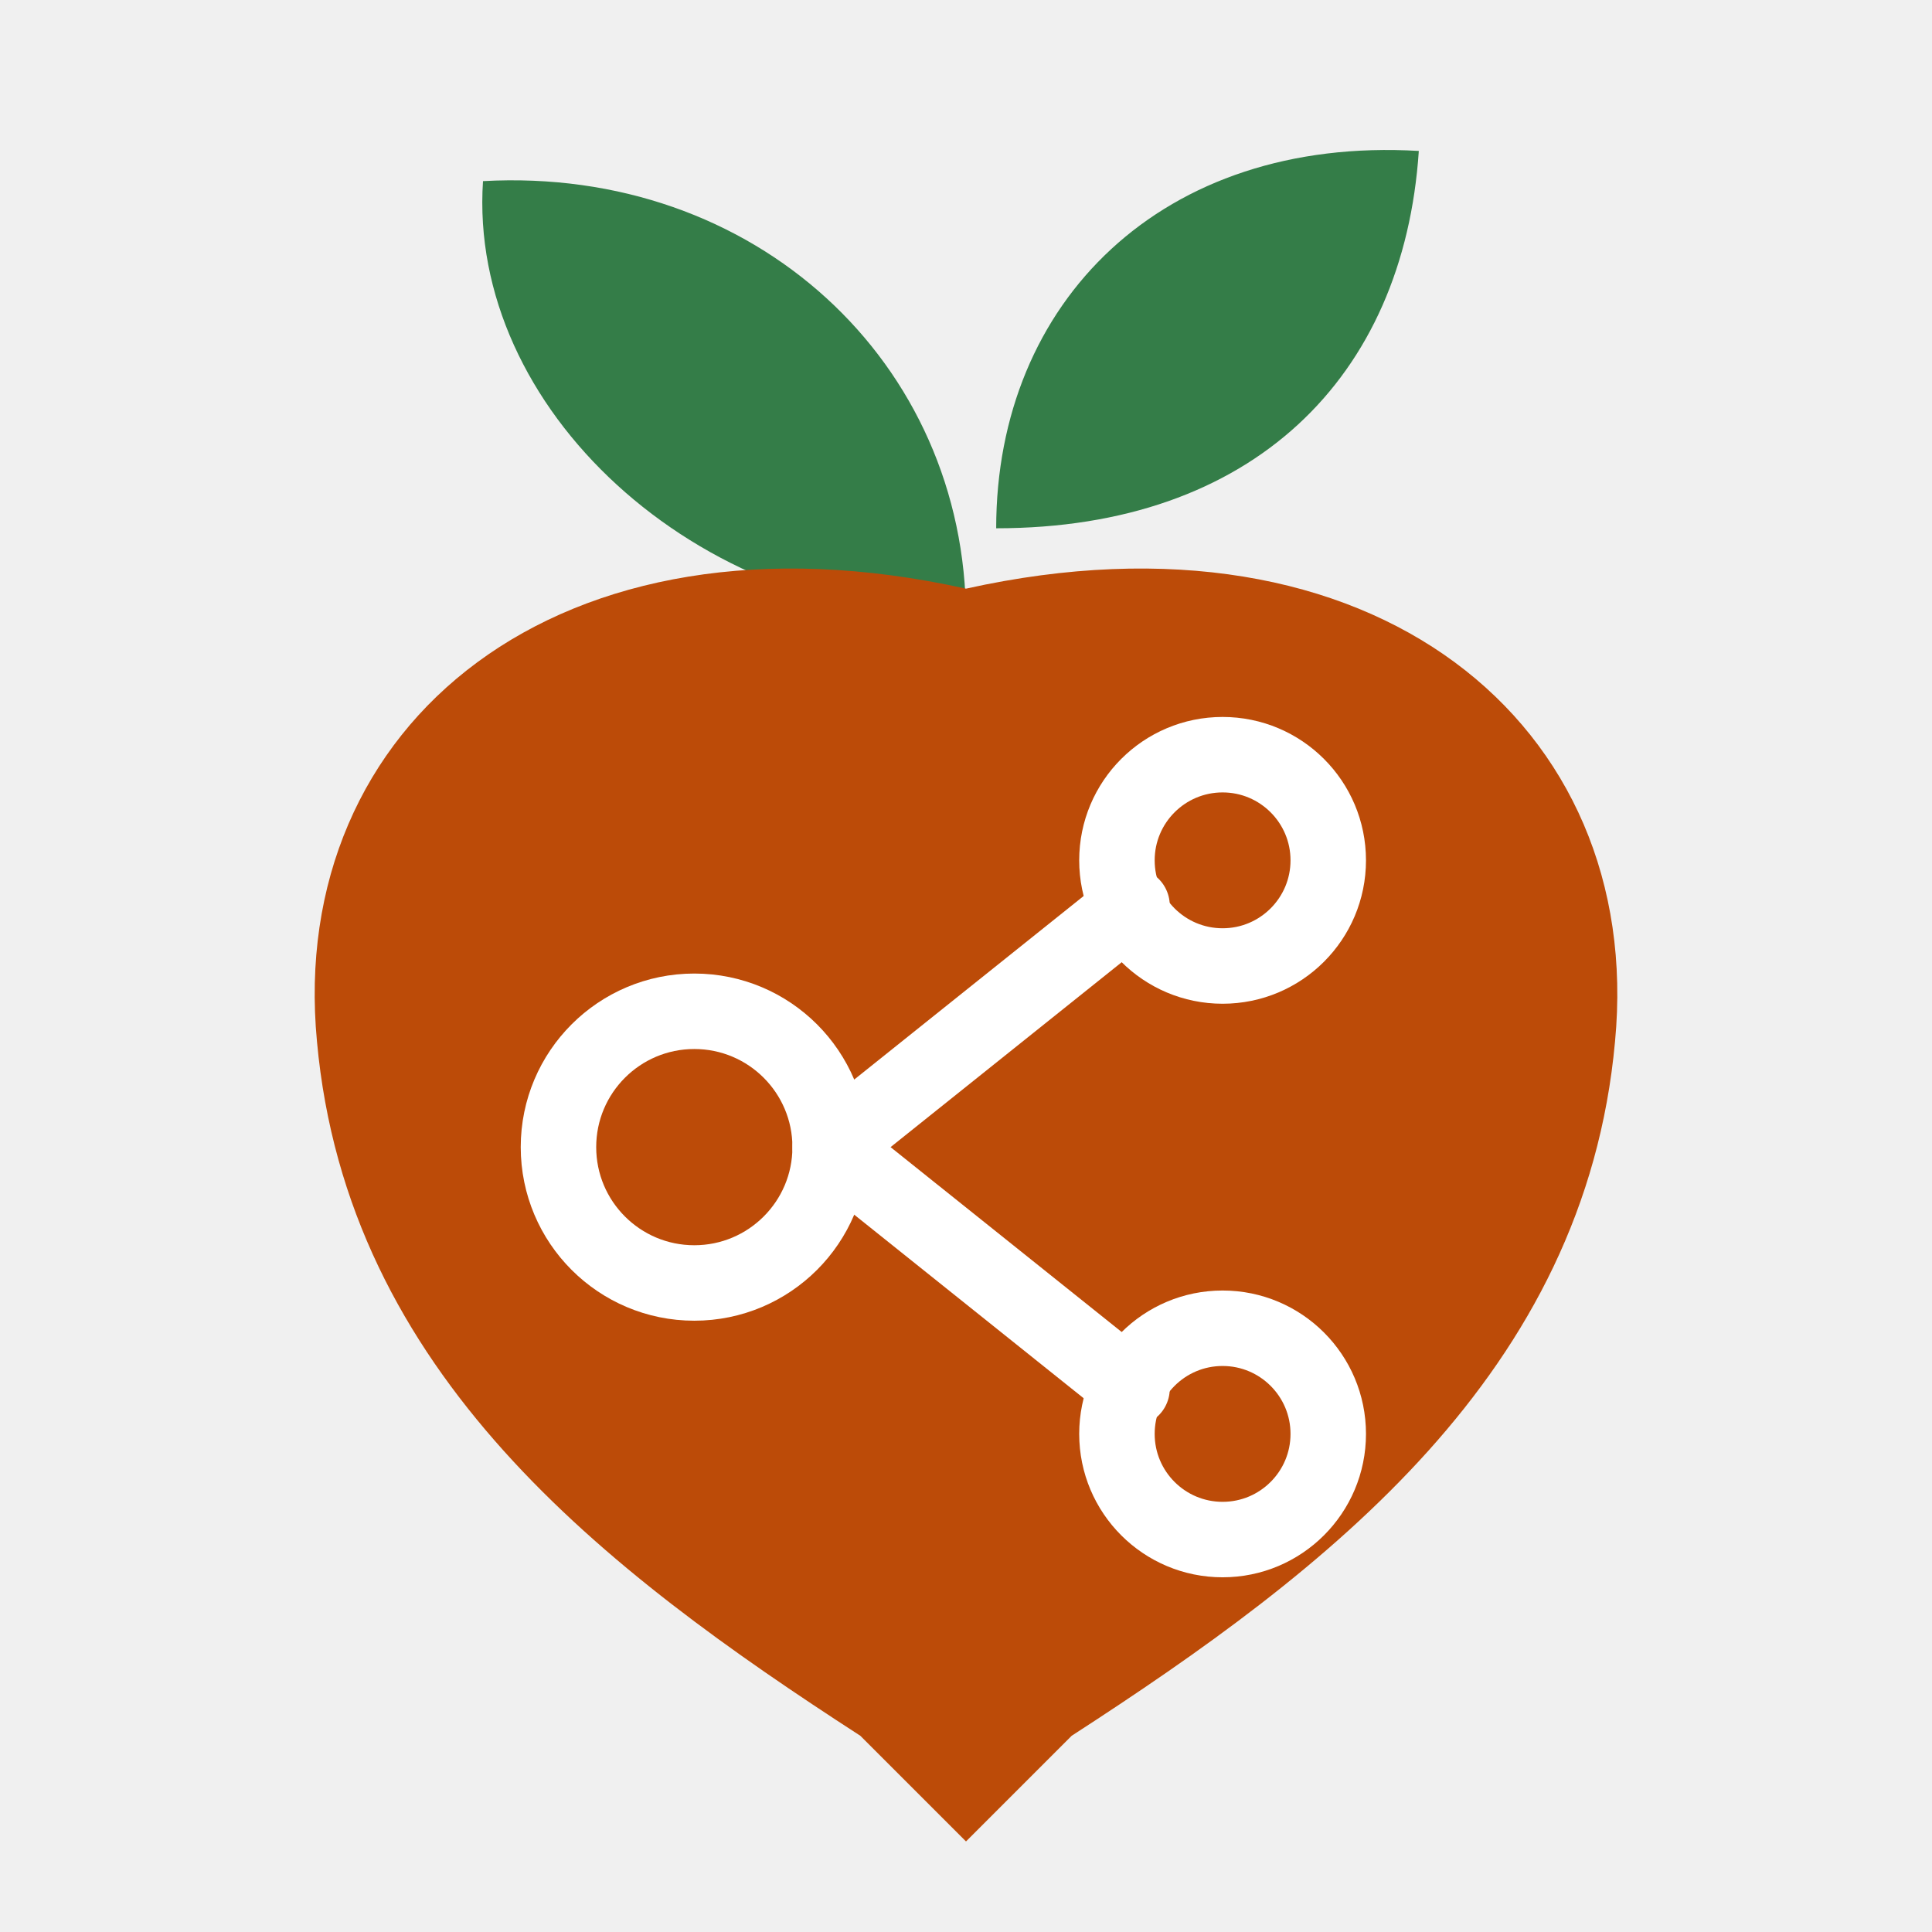
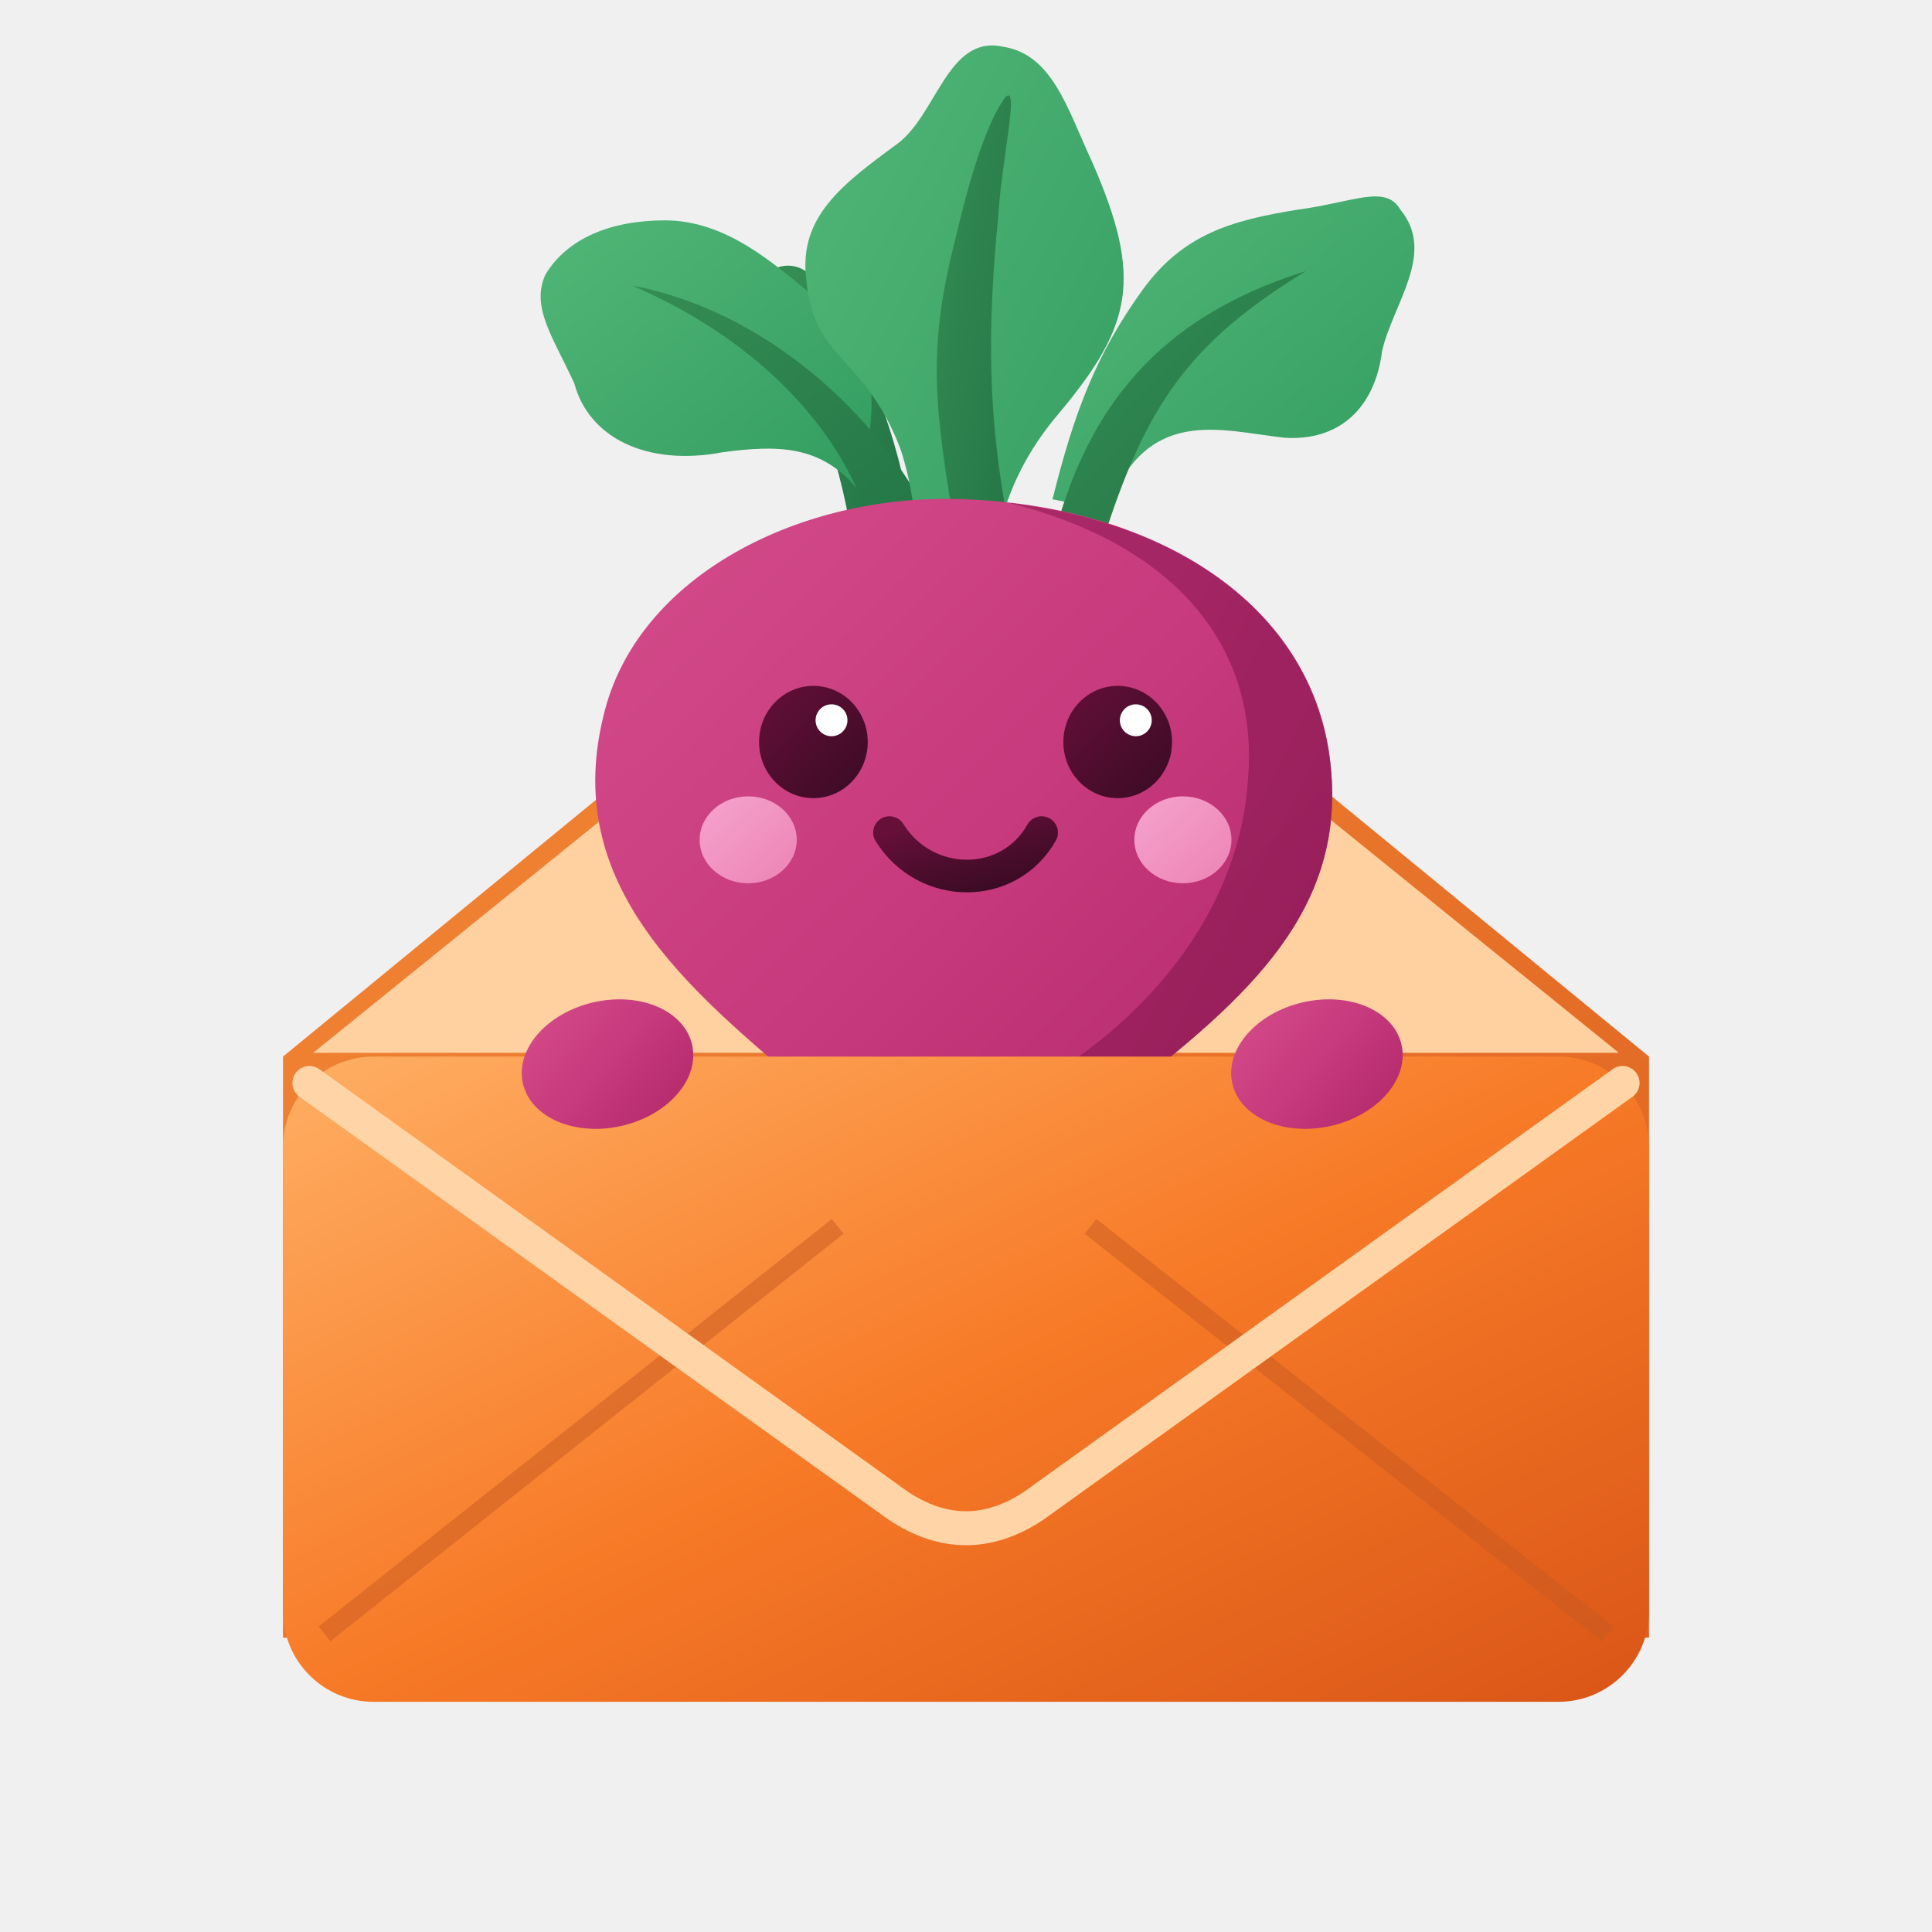
- <svg xmlns="http://www.w3.org/2000/svg" viewBox="0 0 128 128" width="128" height="128" fill="none" role="img" aria-label="AMQP Contract">
-   <path d="M64 41C46 41 31 27 32 12c18-1 32 12 32 29ZM66 35C66 20 77 9 94 10c-1 15-11 25-28 25Z" fill="#347D48" />
-   <path d="M64 39C37 33 19 48 21 69c2 22 19 35 36 46l7 7 7-7c17-11 34-24 36-46 2-21-16-36-43-30Z" fill="#BC4B08" />
-   <g color="#FFFFFF" stroke="currentColor" stroke-width="5" stroke-linecap="round" stroke-linejoin="round">
-     <path d="m55 76 20-16M55 76l20 16" />
-     <circle cx="46" cy="76" r="9" />
-     <circle cx="81" cy="57" r="7" />
-     <circle cx="81" cy="95" r="7" />
+ <svg xmlns="http://www.w3.org/2000/svg" viewBox="0 0 512 512" width="512" height="512" fill="none" role="img" aria-label="AMQP Contract beetroot message">
+   <defs>
+     <linearGradient id="bt-amqp-contract-light-beet" x1="0" y1="0" x2="1" y2="1">
+       <stop offset="0" stop-color="#D44C8A" />
+       <stop offset="0.5" stop-color="#C73A7D" />
+       <stop offset="1" stop-color="#B02768" />
+     </linearGradient>
+     <linearGradient id="bt-amqp-contract-light-shade" x1="0" y1="0" x2="1" y2="1">
+       <stop offset="0" stop-color="#A62665" />
+       <stop offset="1" stop-color="#8B1952" />
+     </linearGradient>
+     <linearGradient id="bt-amqp-contract-light-leaf" x1="0" y1="0" x2="1" y2="1">
+       <stop offset="0" stop-color="#51B777" />
+       <stop offset="1" stop-color="#329C60" />
+     </linearGradient>
+     <linearGradient id="bt-amqp-contract-light-stem" x1="0" y1="0" x2="1" y2="1">
+       <stop offset="0" stop-color="#348D53" />
+       <stop offset="1" stop-color="#247646" />
+     </linearGradient>
+     <linearGradient id="bt-amqp-contract-light-cheek" x1="0" y1="0" x2="1" y2="1">
+       <stop offset="0" stop-color="#F6A3CD" />
+       <stop offset="1" stop-color="#EC84B6" />
+     </linearGradient>
+     <linearGradient id="bt-amqp-contract-light-eye" x1="0" y1="0" x2="1" y2="1">
+       <stop offset="0" stop-color="#650F39" />
+       <stop offset="1" stop-color="#3A0B24" />
+     </linearGradient>
+     <linearGradient id="bt-amqp-contract-light-teal" x1="0" y1="0" x2="1" y2="1">
+       <stop offset="0" stop-color="#51BDB8" />
+       <stop offset="1" stop-color="#37ABA8" />
+     </linearGradient>
+     <linearGradient id="bt-amqp-contract-light-teal-side" x1="0" y1="0" x2="1" y2="1">
+       <stop offset="0" stop-color="#298F90" />
+       <stop offset="1" stop-color="#1B7378" />
+     </linearGradient>
+     <linearGradient id="bt-amqp-contract-light-orange" x1="0" y1="0" x2="1" y2="1">
+       <stop offset="0" stop-color="#FFAF64" />
+       <stop offset="0.5" stop-color="#F77A27" />
+       <stop offset="1" stop-color="#D95517" />
+     </linearGradient>
+     <linearGradient id="bt-amqp-contract-light-orange-side" x1="0" y1="0" x2="1" y2="1">
+       <stop offset="0" stop-color="#F58A38" />
+       <stop offset="1" stop-color="#DD611F" />
+     </linearGradient>
+     <linearGradient id="bt-amqp-contract-light-indigo" x1="0" y1="0" x2="1" y2="1">
+       <stop offset="0" stop-color="#9890F1" />
+       <stop offset="0.5" stop-color="#716BD1" />
+       <stop offset="1" stop-color="#514CA5" />
+     </linearGradient>
+     <linearGradient id="bt-amqp-contract-light-blue" x1="0" y1="0" x2="1" y2="1">
+       <stop offset="0" stop-color="#79ABE9" />
+       <stop offset="0.5" stop-color="#447EC8" />
+       <stop offset="1" stop-color="#295EA5" />
+     </linearGradient>
+     <linearGradient id="bt-amqp-contract-light-silver" x1="0" y1="0" x2="1" y2="1">
+       <stop offset="0" stop-color="#E5EAF1" />
+       <stop offset="0.5" stop-color="#B2C0D0" />
+       <stop offset="1" stop-color="#6F849D" />
+     </linearGradient>
+     <linearGradient id="bt-amqp-contract-light-card" x1="0" y1="0" x2="1" y2="1">
+       <stop offset="0" stop-color="#F7EDF4" />
+       <stop offset="1" stop-color="#E9DBE5" />
+     </linearGradient>
+     <linearGradient id="bt-amqp-contract-light-amber" x1="0" y1="0" x2="1" y2="1">
+       <stop offset="0" stop-color="#F5CD7A" />
+       <stop offset="0.5" stop-color="#D99E3D" />
+       <stop offset="1" stop-color="#B27521" />
+     </linearGradient>
+     <linearGradient id="bt-amqp-contract-light-palette" x1="0" y1="0" x2="1" y2="1">
+       <stop offset="0" stop-color="#F5D2E9" />
+       <stop offset="0.5" stop-color="#DE9AC6" />
+       <stop offset="1" stop-color="#B96FA5" />
+     </linearGradient>
+   </defs>
+   <path d="m75 280 167-137q14-12 28 0l167 137v154H75Z" fill="url(#bt-amqp-contract-light-orange-side)" />
+   <path d="m83 279 162-131q11-9 22 0l162 131Z" fill="#FFD0A0" />
+   <g transform="translate(133 -4) scale(.96)">
+     <g>
+       <path d="M105 151C101 126 93 105 79 86" fill="none" stroke="url(#bt-amqp-contract-light-stem)" stroke-width="17" stroke-linecap="round" />
+       <path d="M98 139C88 127 76 127 61 129 40 133 24 125 20 110 14 97 8 89 12 80 18 70 30 65 45 65 62 65 75 77 85 85 98 93 108 106 98 139Z" fill="url(#bt-amqp-contract-light-leaf)" />
+       <path d="M102 150C95 125 73 99 36 83 73 90 104 119 118 147Z" fill="url(#bt-amqp-contract-light-stem)" />
+       <path d="M125 149C125 125 126 105 120 87 110 61 96 63 94 40 92 23 104 14 119 3 130-5 133-27 148-24 162-22 166-7 173 8 187 40 184 53 164 77 146 98 144 119 143 149Z" fill="url(#bt-amqp-contract-light-leaf)" transform="translate(-10 41)" />
+       <path d="M125 150C120 119 117 102 125 71 128 58 133 39 139 31 143 27 138 48 137 64 134 95 134 119 140 150Z" fill="url(#bt-amqp-contract-light-stem)" />
+       <path d="M152 142C158 118 164 102 177 84 188 69 201 65 220 62 235 60 244 55 248 62 258 74 246 88 243 101 241 117 231 126 216 125 198 123 178 116 167 145Z" fill="url(#bt-amqp-contract-light-leaf)" />
+       <path d="M153 150C162 118 180 92 222 79 189 99 178 117 167 150Z" fill="url(#bt-amqp-contract-light-stem)" />
+       <path d="M128 142C83 140 37 163 28 202 16 251 55 280 89 309 103 321 117 328 128 341 139 329 153 321 168 309 203 282 232 258 229 218 226 172 182 144 128 142Z" fill="url(#bt-amqp-contract-light-beet)" />
+       <path d="M140 143C184 154 209 181 206 219 204 252 183 279 159 296 146 309 137 322 128 341 140 330 154 320 168 309 203 282 232 258 229 218 226 177 191 149 140 143Z" fill="url(#bt-amqp-contract-light-shade)" opacity=".85" />
+       <ellipse cx="86" cy="209" rx="15" ry="15.5" fill="url(#bt-amqp-contract-light-eye)" />
+       <ellipse cx="170" cy="209" rx="15" ry="15.5" fill="url(#bt-amqp-contract-light-eye)" />
+       <circle cx="91" cy="203" r="4.4" fill="#FFF" />
+       <circle cx="175" cy="203" r="4.4" fill="#FFF" />
+       <ellipse cx="68" cy="236" rx="13.4" ry="12" fill="url(#bt-amqp-contract-light-cheek)" />
+       <ellipse cx="188" cy="236" rx="13.4" ry="12" fill="url(#bt-amqp-contract-light-cheek)" />
+       <path d="M107 234C117 250 140 250 149 234" stroke="url(#bt-amqp-contract-light-eye)" stroke-width="9" stroke-linecap="round" />
+     </g>
  </g>
+   <rect x="75" y="280" width="362" height="171" rx="24" fill="url(#bt-amqp-contract-light-orange)" />
+   <path d="m86 433 136-108m204 108L289 325" stroke="#C85A21" stroke-width="5" opacity=".5" />
+   <path d="m82 287 156 112q18 12 36 0l156-112" fill="none" stroke="#FFD5A7" stroke-width="9" stroke-linecap="round" stroke-linejoin="round" />
+   <ellipse cx="161" cy="282" rx="23" ry="16.79" transform="rotate(-13 161 282)" fill="url(#bt-amqp-contract-light-beet)" />
+   <ellipse cx="349" cy="282" rx="23" ry="16.79" transform="rotate(-13 349 282)" fill="url(#bt-amqp-contract-light-beet)" />
</svg>
